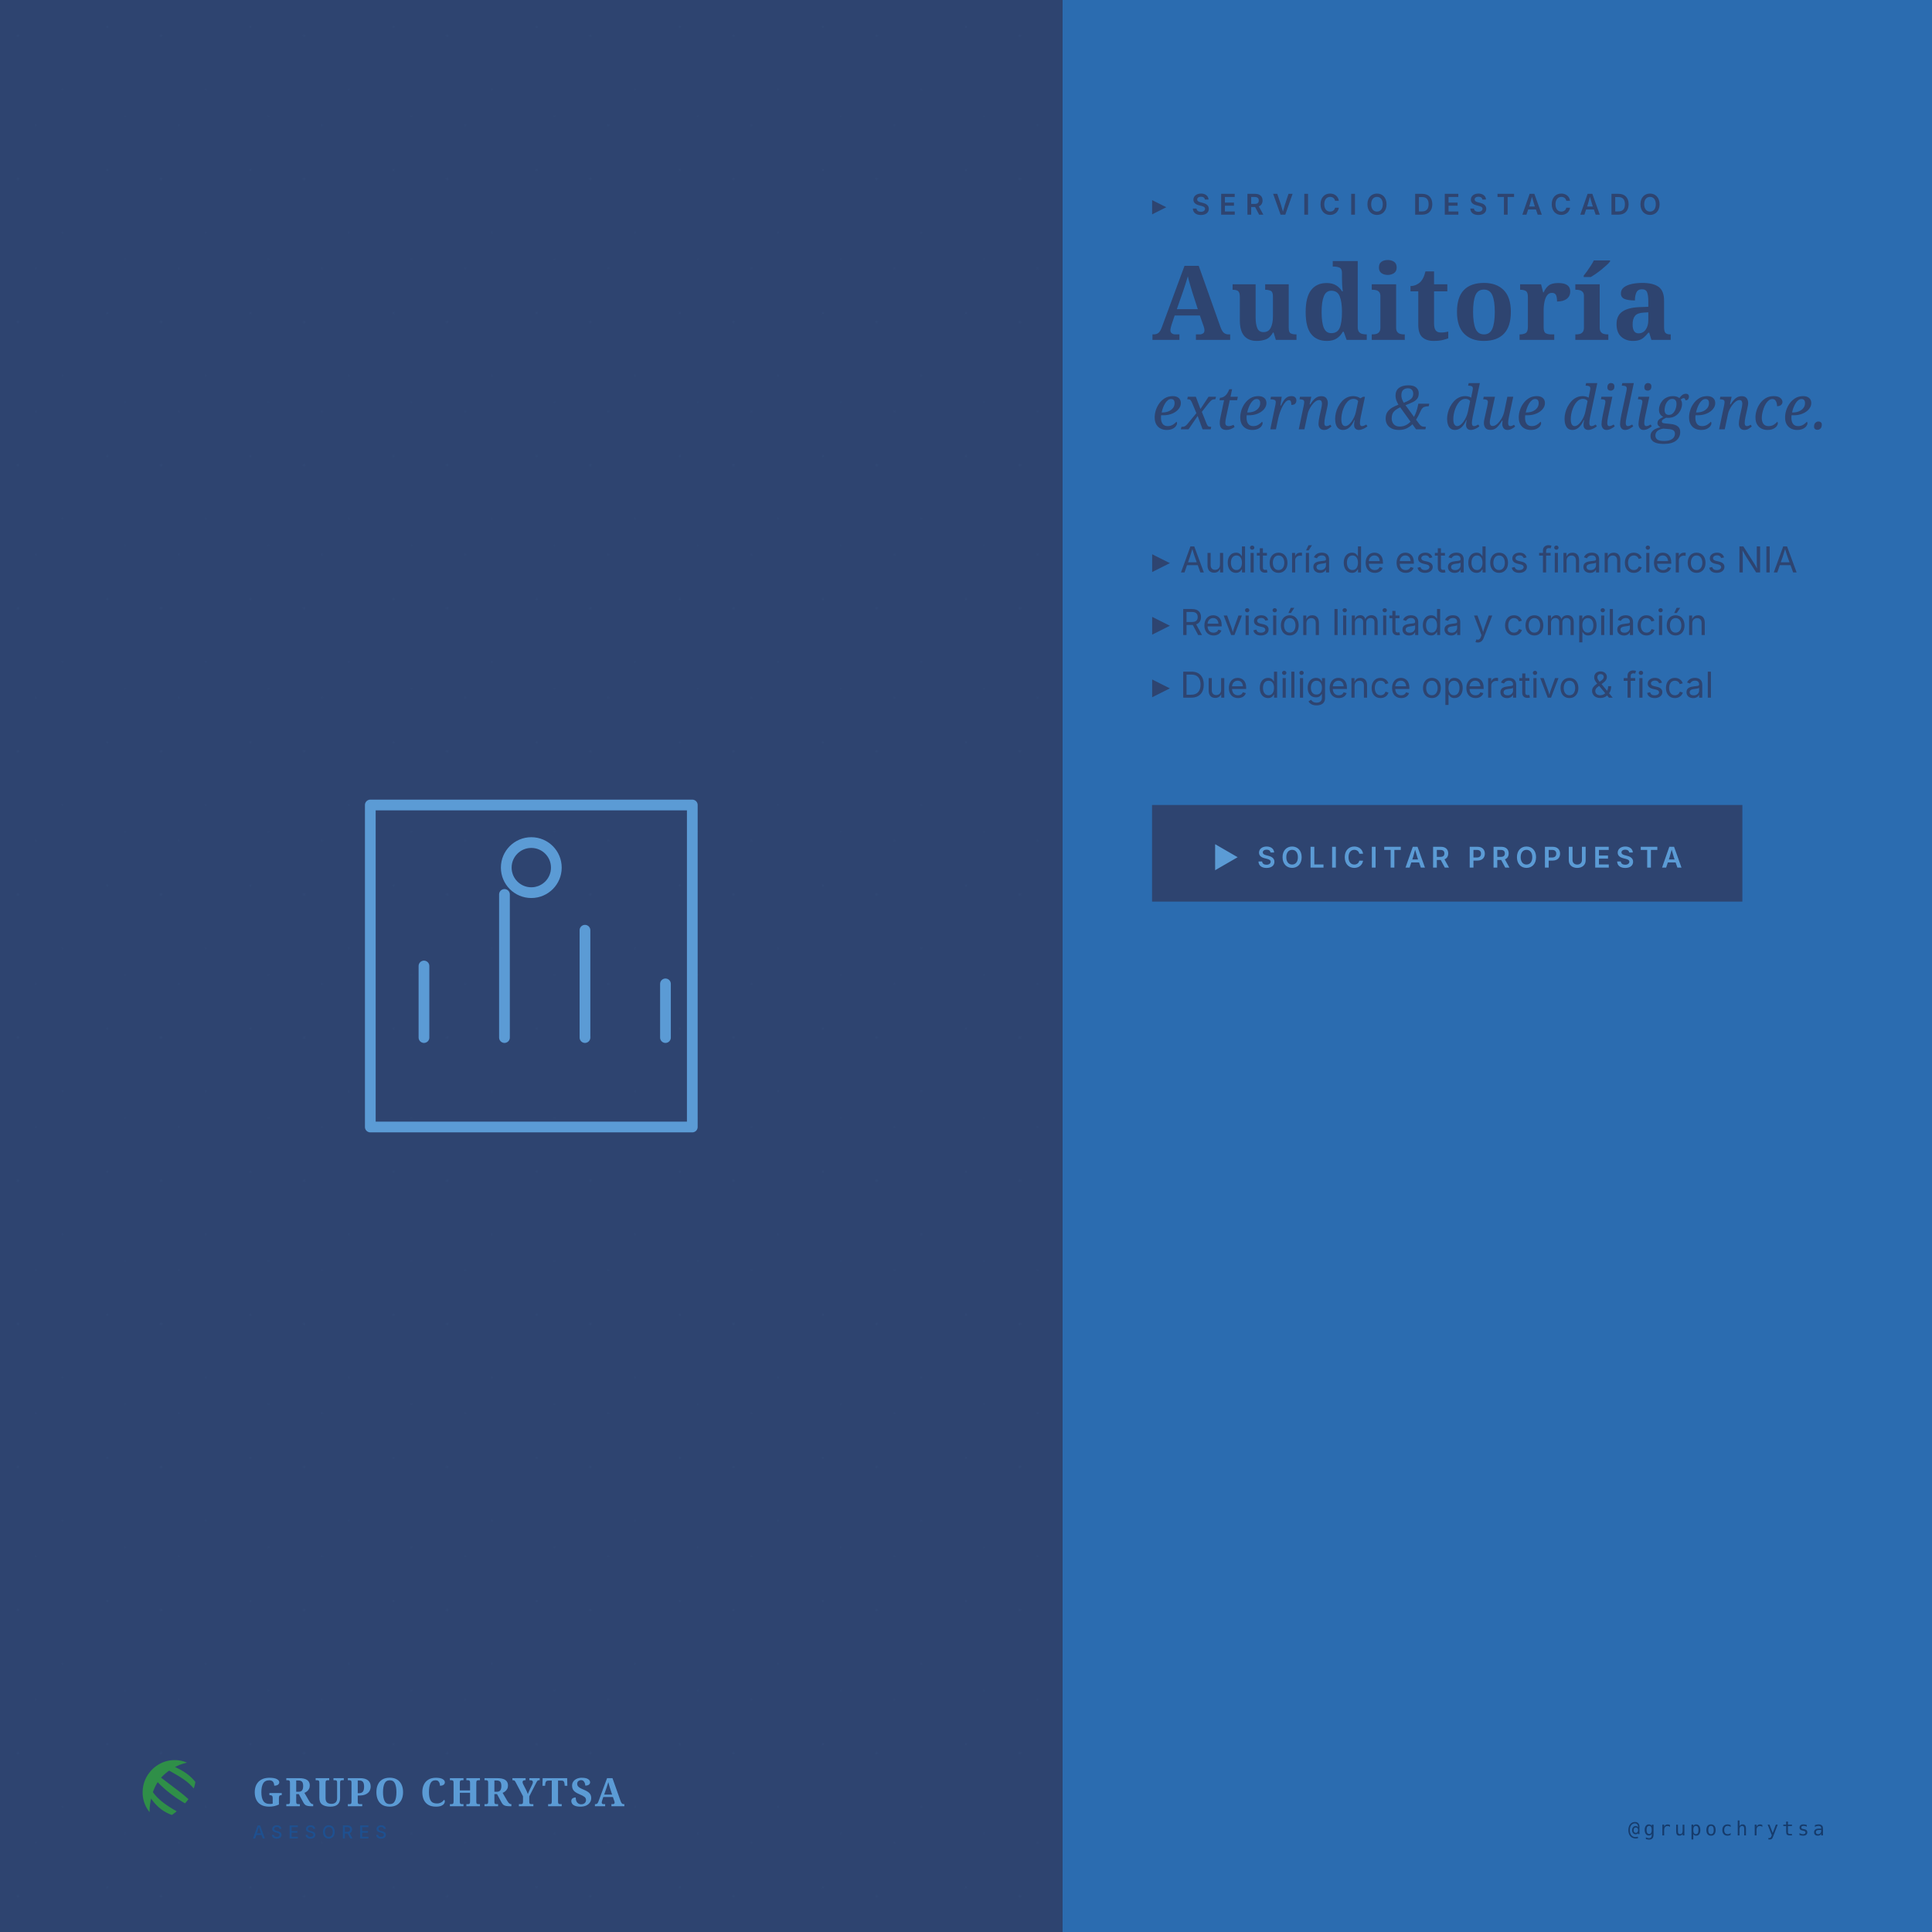
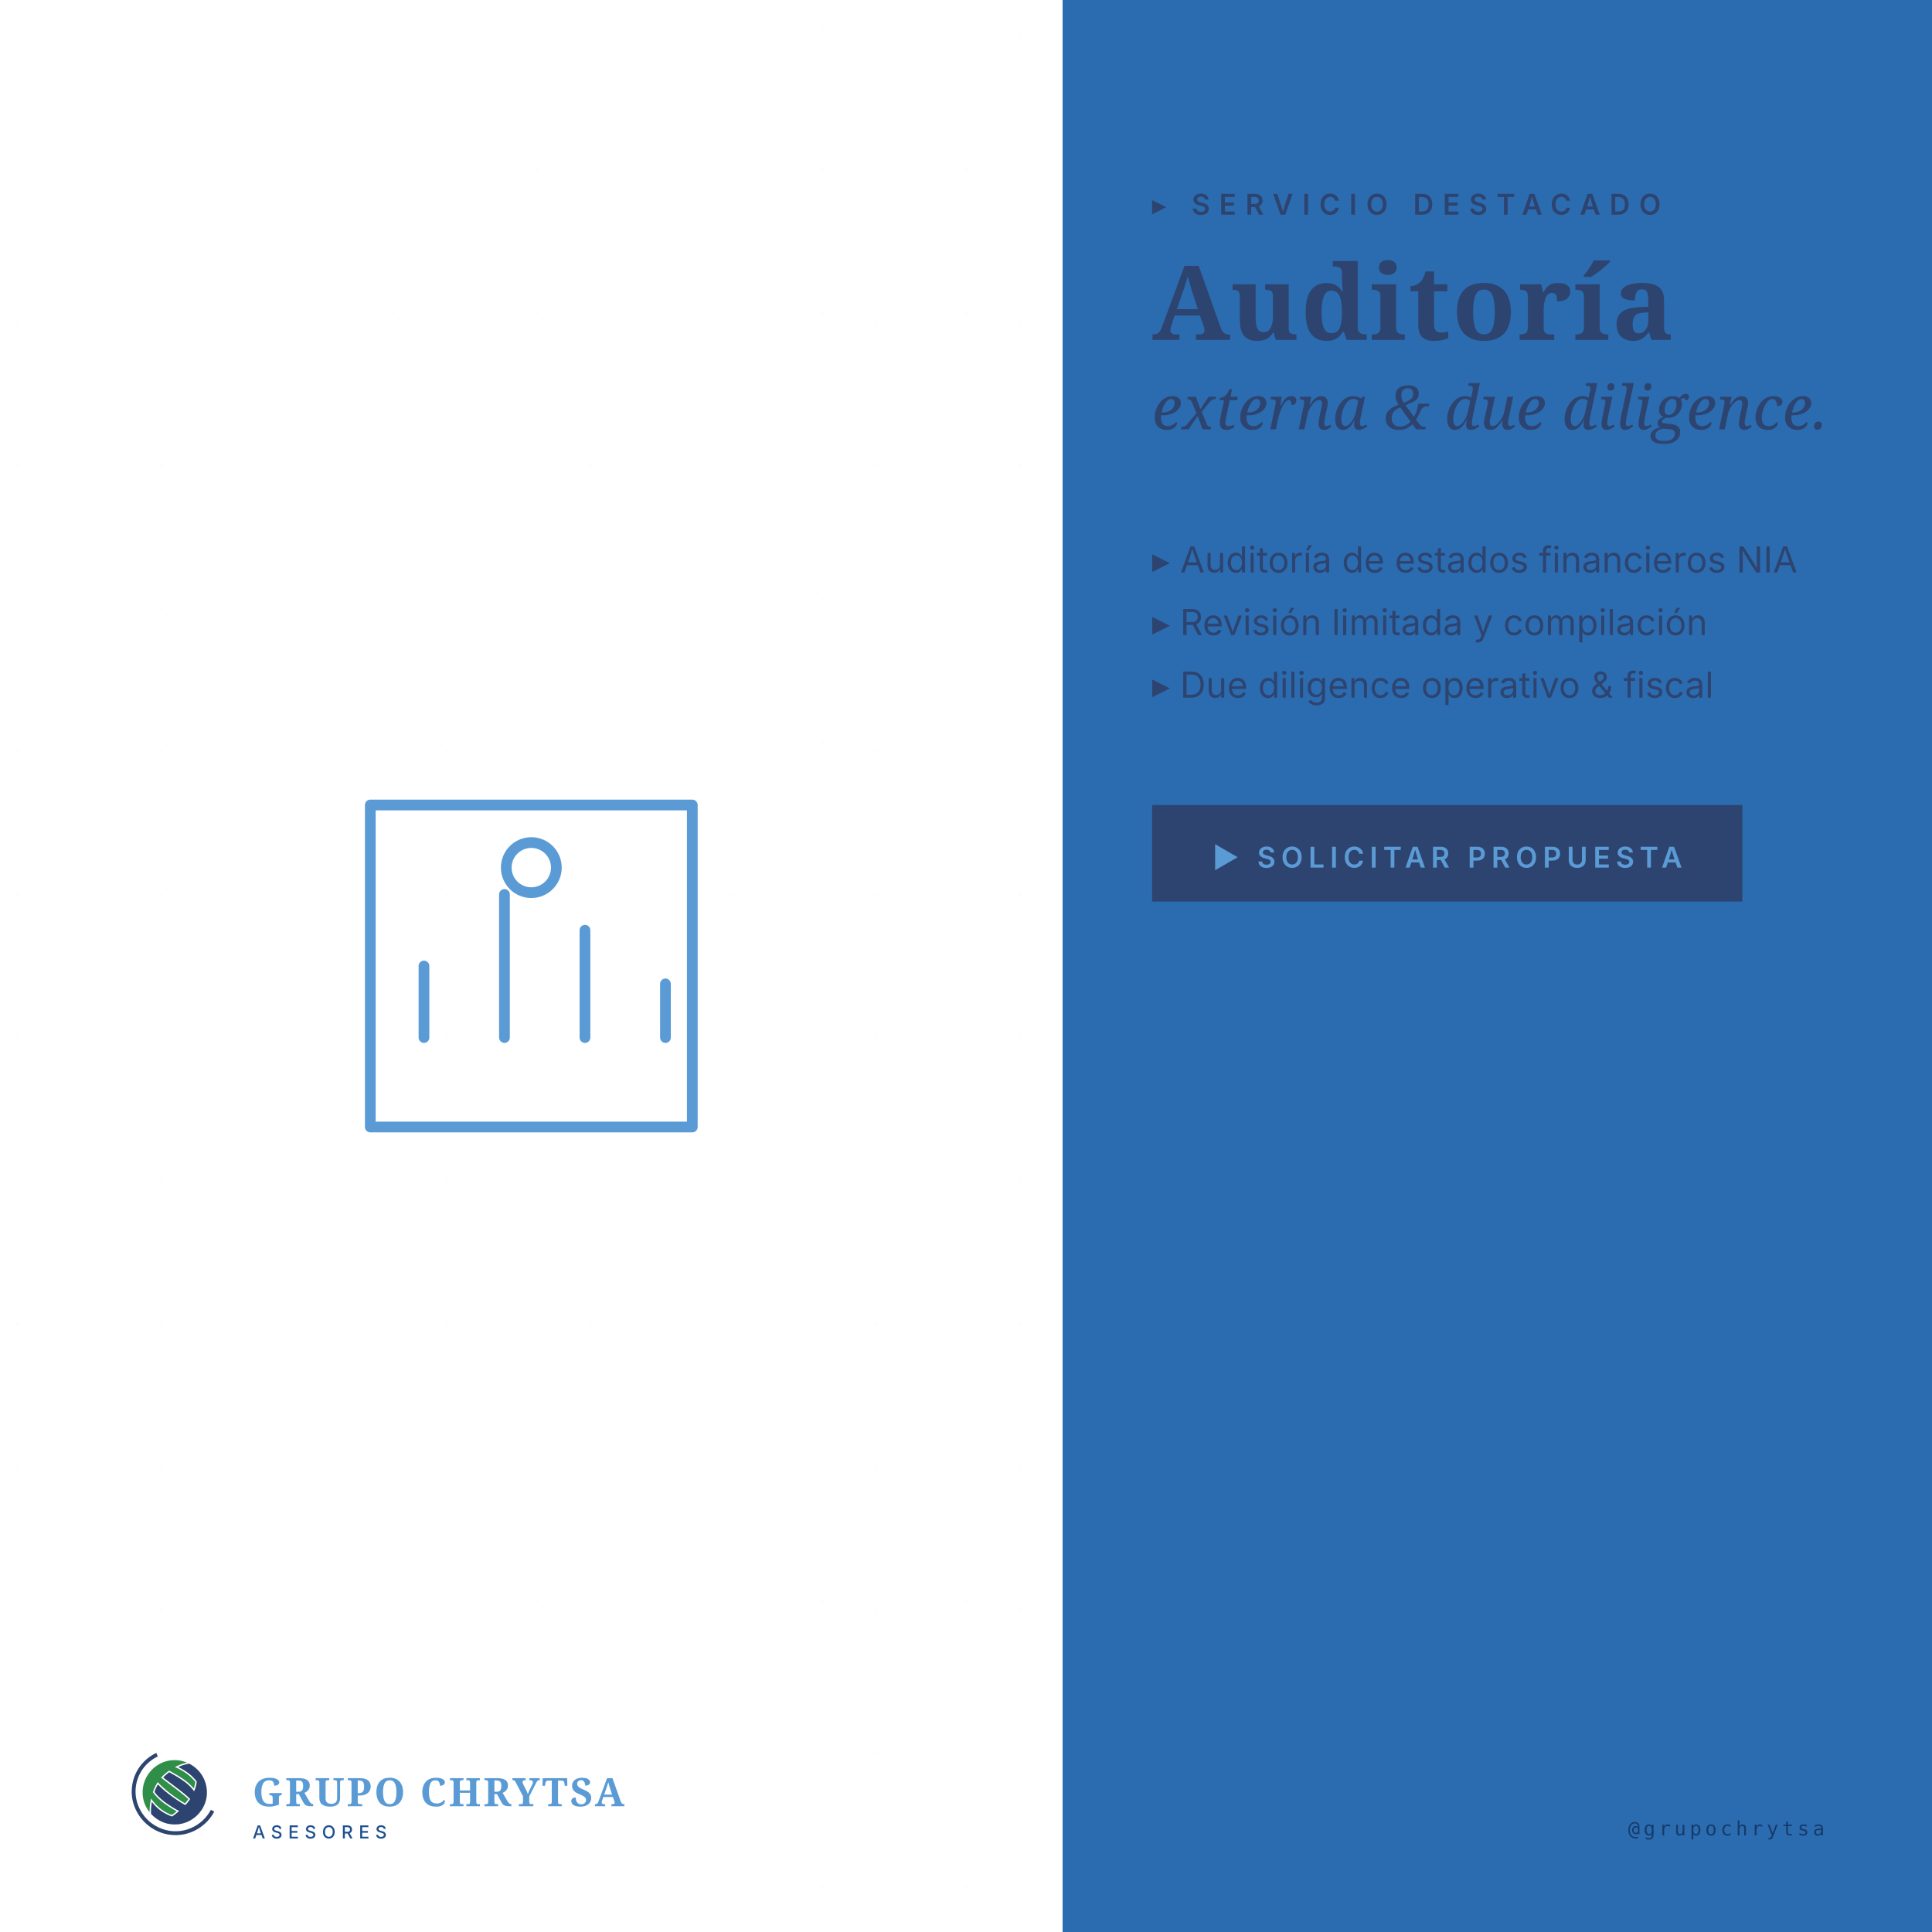
<svg xmlns="http://www.w3.org/2000/svg" viewBox="0 0 1080 1080" width="1080" height="1080" preserveAspectRatio="xMidYMid meet">
  <defs>
    <linearGradient id="g" x1="0" y1="0" x2="1" y2="1">
      <stop offset="0" stop-color="#5B9BD5" />
      <stop offset=".35" stop-color="#2B6CB0" />
      <stop offset=".7" stop-color="#1E5090" />
      <stop offset="1" stop-color="#163B6B" />
    </linearGradient>
    <linearGradient id="g2" x1="0" y1="0" x2="0" y2="1">
      <stop offset="0" stop-color="rgba(212,175,55,.18)" />
      <stop offset="1" stop-color="rgba(212,175,55,0)" />
    </linearGradient>
    <radialGradient id="vignette" cx="0.5" cy="0.4" r="0.8">
      <stop offset="0" stop-color="rgba(212,175,55,0)" />
-       <stop offset="1" stop-color="rgba(0,0,0,.45)" />
+       <stop offset="1" stop-color="rgba(0,0,0,0)" />
    </radialGradient>
    <pattern id="grain" x="0" y="0" width="80" height="80" patternUnits="userSpaceOnUse">
      <circle cx="10" cy="20" r=".7" fill="#5B9BD5" opacity=".06" />
      <circle cx="35" cy="50" r=".5" fill="#5B9BD5" opacity=".05" />
      <circle cx="60" cy="15" r=".6" fill="#5B9BD5" opacity=".06" />
      <circle cx="70" cy="65" r=".4" fill="#5B9BD5" opacity=".04" />
      <circle cx="20" cy="70" r=".5" fill="#5B9BD5" opacity=".05" />
    </pattern>
    <clipPath id="crownClip">
      <circle cx="60" cy="50" r="36" />
    </clipPath>
    <clipPath id="sphereClip">
      <circle cx="50" cy="49" r="38" />
    </clipPath>
    <symbol id="sphere" viewBox="0 0 2376 1760">
      <path d="M0,0 L6,0 L22,8 L49,23 L79,43 L96,55 L109,65 L119,73 L130,82 L144,94 L156,105 L163,112 L171,119 L180,128 L187,136 L201,151 L210,162 L224,179 L237,197 L247,211 L258,228 L270,248 L279,264 L293,291 L305,317 L316,345 L328,381 L337,413 L345,449 L351,486 L355,523 L356,538 L356,598 L354,627 L350,659 L344,693 L336,726 L326,761 L317,787 L306,813 L291,846 L279,869 L263,896 L249,918 L236,936 L224,952 L216,962 L207,973 L198,983 L191,991 L179,1004 L154,1029 L146,1036 L134,1047 L123,1056 L107,1069 L88,1083 L55,1105 L35,1117 L10,1131 L-14,1143 L-47,1157 L-71,1166 L-98,1175 L-136,1185 L-169,1192 L-202,1197 L-231,1200 L-246,1201 L-309,1201 L-346,1198 L-383,1193 L-423,1185 L-464,1174 L-499,1162 L-528,1150 L-552,1139 L-578,1126 L-602,1112 L-622,1100 L-642,1086 L-661,1072 L-677,1059 L-688,1050 L-702,1038 L-719,1022 L-739,1002 L-746,994 L-748,991 L-749,986 L-749,893 L-745,845 L-740,803 L-733,760 L-732,757 L-729,758 L-719,771 L-705,788 L-694,801 L-685,811 L-676,821 L-662,836 L-635,863 L-627,870 L-613,883 L-602,892 L-589,903 L-572,916 L-552,931 L-535,943 L-517,955 L-496,968 L-471,982 L-448,994 L-429,1004 L-403,1016 L-365,1032 L-334,1044 L-330,1042 L-311,1029 L-295,1017 L-277,1004 L-259,990 L-243,977 L-227,964 L-212,951 L-202,942 L-194,935 L-198,932 L-221,920 L-251,904 L-268,894 L-290,882 L-313,868 L-332,856 L-354,842 L-374,829 L-399,813 L-419,799 L-435,788 L-452,776 L-471,762 L-492,746 L-506,735 L-517,726 L-528,717 L-541,706 L-551,697 L-562,688 L-570,680 L-578,673 L-592,659 L-600,652 L-608,644 L-615,636 L-627,624 L-634,616 L-647,601 L-656,590 L-667,576 L-680,558 L-677,548 L-665,517 L-651,485 L-634,449 L-617,417 L-613,411 L-609,413 L-565,457 L-557,464 L-546,475 L-538,482 L-523,496 L-515,503 L-504,513 L-493,522 L-482,532 L-471,541 L-457,553 L-443,564 L-426,578 L-413,588 L-399,599 L-386,609 L-368,623 L-347,639 L-333,649 L-315,662 L-297,675 L-281,686 L-261,700 L-240,714 L-216,730 L-199,741 L-174,757 L-155,769 L-126,786 L-100,801 L-71,818 L-64,812 L-54,801 L-45,790 L-35,779 L-26,768 L-14,753 L1,733 L14,715 L25,699 L19,692 L9,682 L1,675 L-9,665 L-17,658 L-29,647 L-37,640 L-47,631 L-58,622 L-69,612 L-80,603 L-93,592 L-107,581 L-119,571 L-133,560 L-151,546 L-169,532 L-187,518 L-201,507 L-218,494 L-239,478 L-251,469 L-272,453 L-293,437 L-305,428 L-318,418 L-335,405 L-356,389 L-377,373 L-389,364 L-406,351 L-427,335 L-444,322 L-462,308 L-478,296 L-496,282 L-507,273 L-503,267 L-492,256 L-484,249 L-475,240 L-467,233 L-455,222 L-444,213 L-429,200 L-419,192 L-404,180 L-390,170 L-384,172 L-355,188 L-332,201 L-307,215 L-283,229 L-257,244 L-229,261 L-209,273 L-190,285 L-165,301 L-125,328 L-107,341 L-93,351 L-72,367 L-55,380 L-41,392 L-30,401 L-19,411 L-11,418 L1,429 L13,441 L21,448 L33,461 L43,471 L50,479 L63,494 L77,511 L88,525 L102,544 L104,545 L105,540 L117,511 L128,480 L139,443 L146,413 L151,387 L155,359 L154,353 L142,337 L129,321 L121,311 L109,297 L94,281 L58,245 L50,238 L39,228 L31,221 L18,210 L4,199 L-11,187 L-29,174 L-47,161 L-82,138 L-103,125 L-125,112 L-146,100 L-170,87 L-197,73 L-208,67 L-208,64 L-180,52 L-143,38 L-108,26 L-80,18 L-36,7 Z " fill="#2E4470" transform="translate(1612,311)" />
      <path d="M0,0 L65,0 L102,3 L144,9 L172,15 L206,24 L242,36 L267,46 L274,49 L274,51 L245,57 L203,69 L166,81 L131,94 L90,112 L61,125 L42,135 L40,135 L40,137 L49,140 L90,160 L124,177 L146,189 L173,204 L193,216 L213,228 L246,250 L266,264 L285,278 L302,291 L319,305 L334,318 L346,329 L361,343 L399,381 L406,389 L418,403 L428,414 L439,428 L441,431 L440,443 L433,481 L425,513 L411,557 L409,559 L398,547 L389,536 L378,524 L371,516 L330,475 L322,468 L308,455 L297,446 L283,434 L273,426 L255,412 L236,398 L217,384 L194,368 L182,360 L159,345 L137,331 L116,318 L88,301 L66,288 L38,272 L9,255 L-19,239 L-46,224 L-73,209 L-78,208 L-95,220 L-113,234 L-126,244 L-137,253 L-151,265 L-161,274 L-169,281 L-181,292 L-193,303 L-235,345 L-235,347 L-216,361 L-202,372 L-181,388 L-162,402 L-147,414 L-131,426 L-118,436 L-100,450 L-81,464 L-63,478 L-44,492 L-26,506 L-10,518 L3,528 L21,542 L40,556 L53,566 L74,582 L93,596 L111,610 L126,622 L142,634 L155,645 L171,657 L184,668 L198,679 L215,693 L228,704 L239,713 L250,723 L261,732 L274,744 L282,751 L294,762 L303,769 L302,774 L290,791 L280,804 L272,814 L260,828 L252,838 L240,852 L236,853 L212,839 L188,825 L162,809 L143,797 L111,776 L67,747 L49,734 L32,722 L14,709 L0,699 L-19,685 L-36,672 L-52,660 L-66,649 L-81,637 L-95,626 L-111,613 L-121,605 L-134,594 L-147,583 L-161,571 L-172,561 L-183,552 L-190,545 L-198,538 L-205,531 L-213,524 L-229,509 L-246,493 L-282,457 L-289,449 L-297,441 L-302,435 L-306,440 L-318,459 L-331,482 L-346,510 L-363,546 L-380,586 L-395,625 L-397,632 L-386,648 L-376,661 L-367,672 L-358,683 L-346,697 L-339,705 L-328,717 L-319,727 L-291,755 L-283,762 L-267,777 L-257,786 L-247,795 L-236,804 L-226,813 L-212,824 L-196,837 L-177,851 L-157,866 L-141,877 L-124,889 L-85,915 L-67,927 L-48,939 L-24,954 L4,971 L30,986 L57,1001 L72,1009 L70,1013 L56,1025 L42,1036 L27,1048 L9,1061 L-10,1075 L-22,1083 L-32,1080 L-54,1072 L-90,1056 L-123,1040 L-149,1026 L-176,1010 L-195,998 L-214,985 L-232,972 L-250,958 L-261,949 L-274,938 L-288,926 L-301,914 L-342,873 L-349,865 L-360,853 L-367,845 L-378,832 L-389,818 L-400,804 L-411,790 L-422,775 L-433,759 L-435,765 L-444,813 L-451,856 L-457,902 L-460,933 L-462,972 L-463,1026 L-469,1021 L-482,1004 L-495,986 L-507,967 L-516,952 L-526,934 L-540,907 L-551,883 L-565,847 L-576,814 L-585,778 L-592,742 L-597,708 L-600,670 L-600,609 L-598,579 L-594,545 L-587,505 L-579,471 L-568,435 L-555,400 L-543,372 L-529,343 L-517,321 L-501,295 L-493,283 L-482,267 L-470,251 L-459,237 L-448,224 L-439,213 L-431,205 L-424,197 L-396,169 L-388,162 L-378,153 L-367,144 L-350,130 L-331,116 L-301,96 L-276,81 L-258,71 L-241,62 L-205,46 L-180,36 L-146,25 L-112,16 L-78,9 L-46,4 L-16,1 Z " fill="#2F8F48" transform="translate(1298,241)" />
+       <path d="M0,0 L3,2 L10,17 L15,28 L21,46 L27,58 L31,69 L12,79 L-15,93 L-37,106 L-61,121 L-80,134 L-98,147 L-111,157 L-127,170 L-140,181 L-151,190 L-168,206 L-178,215 L-198,235 L-205,243 L-219,258 L-228,269 L-240,283 L-253,300 L-268,320 L-286,347 L-299,368 L-311,389 L-325,415 L-341,448 L-354,479 L-364,506 L-376,542 L-388,587 L-396,625 L-402,665 L-405,691 L-408,739 L-408,791 L-405,835 L-400,875 L-394,909 L-385,948 L-377,978 L-364,1018 L-348,1059 L-333,1092 L-317,1124 L-303,1148 L-286,1177 L-266,1207 L-253,1225 L-237,1246 L-228,1257 L-217,1270 L-205,1284 L-193,1297 L-179,1312 L-165,1326 L-157,1333 L-149,1341 L-141,1348 L-127,1360 L-116,1369 L-102,1380 L-89,1390 L-71,1403 L-47,1419 L-28,1431 L-4,1445 L20,1458 L52,1474 L77,1485 L110,1498 L147,1511 L182,1521 L219,1530 L260,1538 L298,1543 L333,1546 L352,1547 L409,1547 L446,1545 L484,1541 L527,1534 L567,1525 L604,1515 L640,1503 L677,1489 L704,1477 L729,1465 L751,1454 L774,1441 L791,1431 L810,1419 L832,1404 L850,1391 L863,1381 L877,1370 L894,1356 L909,1343 L922,1331 L933,1320 L940,1314 L947,1306 L961,1292 L968,1284 L980,1270 L992,1256 L1003,1242 L1019,1221 L1031,1204 L1047,1180 L1064,1152 L1078,1126 L1079,1124 L1085,1126 L1108,1138 L1144,1156 L1145,1160 L1137,1177 L1124,1200 L1114,1217 L1092,1250 L1080,1267 L1064,1288 L1053,1302 L1042,1315 L1030,1329 L1018,1342 L1006,1355 L976,1385 L968,1392 L954,1405 L943,1414 L933,1423 L923,1431 L909,1442 L888,1458 L869,1471 L853,1482 L831,1496 L816,1505 L795,1517 L763,1534 L736,1547 L703,1561 L675,1572 L639,1584 L606,1594 L566,1604 L530,1611 L488,1617 L449,1621 L417,1623 L348,1623 L303,1620 L259,1615 L218,1608 L181,1600 L150,1592 L111,1580 L85,1571 L51,1557 L21,1544 L-14,1527 L-43,1511 L-71,1494 L-92,1481 L-104,1473 L-122,1460 L-139,1447 L-152,1437 L-168,1424 L-179,1415 L-189,1406 L-197,1399 L-209,1388 L-222,1376 L-246,1352 L-253,1344 L-266,1330 L-275,1319 L-284,1309 L-295,1295 L-308,1279 L-321,1261 L-335,1241 L-348,1221 L-361,1200 L-374,1178 L-388,1152 L-405,1118 L-418,1088 L-432,1053 L-443,1022 L-455,983 L-463,951 L-471,913 L-478,868 L-482,826 L-484,792 L-484,741 L-482,704 L-478,662 L-471,615 L-463,575 L-453,536 L-439,491 L-428,460 L-412,422 L-398,392 L-386,368 L-373,345 L-360,323 L-346,301 L-333,282 L-320,264 L-304,243 L-291,227 L-280,214 L-271,204 L-264,196 L-252,183 L-241,172 L-240,170 L-238,170 L-236,166 L-228,159 L-214,145 L-206,138 L-195,128 L-184,119 L-170,107 L-153,94 L-136,81 L-116,67 L-101,57 L-79,43 L-57,30 L-28,14 Z " fill="#2E4470" transform="translate(966,99)" />
    </symbol>
    <symbol id="crown" viewBox="0 0 2376 1760">
      <path d="M0,0 L6,0 L22,8 L49,23 L79,43 L96,55 L109,65 L119,73 L130,82 L144,94 L156,105 L163,112 L171,119 L180,128 L187,136 L201,151 L210,162 L224,179 L237,197 L247,211 L258,228 L270,248 L279,264 L293,291 L305,317 L316,345 L328,381 L337,413 L345,449 L351,486 L355,523 L356,538 L356,598 L354,627 L350,659 L344,693 L336,726 L326,761 L317,787 L306,813 L291,846 L279,869 L263,896 L249,918 L236,936 L224,952 L216,962 L207,973 L198,983 L191,991 L179,1004 L154,1029 L146,1036 L134,1047 L123,1056 L107,1069 L88,1083 L55,1105 L35,1117 L10,1131 L-14,1143 L-47,1157 L-71,1166 L-98,1175 L-136,1185 L-169,1192 L-202,1197 L-231,1200 L-246,1201 L-309,1201 L-346,1198 L-383,1193 L-423,1185 L-464,1174 L-499,1162 L-528,1150 L-552,1139 L-578,1126 L-602,1112 L-622,1100 L-642,1086 L-661,1072 L-677,1059 L-688,1050 L-702,1038 L-719,1022 L-739,1002 L-746,994 L-748,991 L-749,986 L-749,893 L-745,845 L-740,803 L-733,760 L-732,757 L-729,758 L-719,771 L-705,788 L-694,801 L-685,811 L-676,821 L-662,836 L-635,863 L-627,870 L-613,883 L-602,892 L-589,903 L-572,916 L-552,931 L-535,943 L-517,955 L-496,968 L-471,982 L-448,994 L-429,1004 L-403,1016 L-365,1032 L-334,1044 L-330,1042 L-311,1029 L-295,1017 L-277,1004 L-259,990 L-243,977 L-227,964 L-212,951 L-202,942 L-194,935 L-198,932 L-221,920 L-251,904 L-268,894 L-290,882 L-313,868 L-332,856 L-354,842 L-374,829 L-399,813 L-419,799 L-435,788 L-452,776 L-471,762 L-492,746 L-506,735 L-517,726 L-528,717 L-541,706 L-551,697 L-562,688 L-570,680 L-578,673 L-592,659 L-600,652 L-608,644 L-615,636 L-627,624 L-634,616 L-647,601 L-656,590 L-667,576 L-680,558 L-677,548 L-665,517 L-651,485 L-634,449 L-617,417 L-613,411 L-609,413 L-565,457 L-557,464 L-546,475 L-538,482 L-523,496 L-515,503 L-504,513 L-493,522 L-482,532 L-471,541 L-457,553 L-443,564 L-426,578 L-413,588 L-399,599 L-386,609 L-368,623 L-347,639 L-333,649 L-315,662 L-297,675 L-281,686 L-261,700 L-240,714 L-216,730 L-199,741 L-174,757 L-155,769 L-126,786 L-100,801 L-71,818 L-64,812 L-54,801 L-45,790 L-35,779 L-26,768 L-14,753 L1,733 L14,715 L25,699 L19,692 L9,682 L1,675 L-9,665 L-17,658 L-29,647 L-37,640 L-47,631 L-58,622 L-69,612 L-80,603 L-93,592 L-107,581 L-119,571 L-133,560 L-151,546 L-169,532 L-187,518 L-201,507 L-218,494 L-239,478 L-251,469 L-272,453 L-293,437 L-305,428 L-318,418 L-335,405 L-356,389 L-377,373 L-389,364 L-406,351 L-427,335 L-444,322 L-462,308 L-478,296 L-496,282 L-507,273 L-503,267 L-492,256 L-484,249 L-475,240 L-467,233 L-455,222 L-444,213 L-429,200 L-419,192 L-404,180 L-390,170 L-384,172 L-355,188 L-332,201 L-307,215 L-283,229 L-257,244 L-229,261 L-209,273 L-190,285 L-165,301 L-125,328 L-107,341 L-93,351 L-72,367 L-55,380 L-41,392 L-30,401 L-19,411 L-11,418 L1,429 L13,441 L21,448 L33,461 L43,471 L50,479 L63,494 L77,511 L88,525 L102,544 L104,545 L105,540 L117,511 L128,480 L139,443 L146,413 L151,387 L155,359 L154,353 L142,337 L129,321 L121,311 L109,297 L94,281 L58,245 L50,238 L39,228 L31,221 L18,210 L4,199 L-11,187 L-29,174 L-47,161 L-82,138 L-103,125 L-125,112 L-146,100 L-170,87 L-197,73 L-208,67 L-208,64 L-180,52 L-143,38 L-108,26 L-80,18 L-36,7 Z " fill="#2E4470" transform="translate(1612,311)" />
      <path d="M0,0 L65,0 L102,3 L144,9 L172,15 L206,24 L242,36 L267,46 L274,49 L274,51 L245,57 L203,69 L166,81 L131,94 L90,112 L61,125 L42,135 L40,135 L40,137 L49,140 L90,160 L124,177 L146,189 L173,204 L193,216 L213,228 L246,250 L266,264 L285,278 L302,291 L319,305 L334,318 L346,329 L361,343 L399,381 L406,389 L418,403 L428,414 L439,428 L441,431 L440,443 L433,481 L425,513 L411,557 L409,559 L398,547 L389,536 L378,524 L371,516 L330,475 L322,468 L308,455 L297,446 L283,434 L273,426 L255,412 L236,398 L217,384 L194,368 L182,360 L159,345 L137,331 L116,318 L88,301 L66,288 L38,272 L9,255 L-19,239 L-46,224 L-73,209 L-78,208 L-95,220 L-113,234 L-126,244 L-137,253 L-151,265 L-161,274 L-169,281 L-181,292 L-193,303 L-235,345 L-235,347 L-216,361 L-202,372 L-181,388 L-162,402 L-147,414 L-131,426 L-118,436 L-100,450 L-81,464 L-63,478 L-44,492 L-26,506 L-10,518 L3,528 L21,542 L40,556 L53,566 L74,582 L93,596 L111,610 L126,622 L142,634 L155,645 L171,657 L184,668 L198,679 L215,693 L228,704 L239,713 L250,723 L261,732 L274,744 L282,751 L294,762 L303,769 L302,774 L290,791 L280,804 L272,814 L260,828 L252,838 L240,852 L236,853 L212,839 L188,825 L162,809 L143,797 L111,776 L67,747 L49,734 L32,722 L14,709 L0,699 L-19,685 L-36,672 L-52,660 L-66,649 L-81,637 L-95,626 L-111,613 L-121,605 L-134,594 L-147,583 L-161,571 L-172,561 L-183,552 L-190,545 L-198,538 L-205,531 L-213,524 L-229,509 L-246,493 L-282,457 L-289,449 L-297,441 L-302,435 L-306,440 L-318,459 L-331,482 L-346,510 L-363,546 L-380,586 L-395,625 L-397,632 L-386,648 L-376,661 L-367,672 L-358,683 L-346,697 L-339,705 L-328,717 L-319,727 L-291,755 L-283,762 L-267,777 L-257,786 L-247,795 L-236,804 L-226,813 L-212,824 L-196,837 L-177,851 L-157,866 L-141,877 L-124,889 L-85,915 L-67,927 L-48,939 L-24,954 L4,971 L30,986 L57,1001 L72,1009 L70,1013 L56,1025 L42,1036 L27,1048 L9,1061 L-10,1075 L-22,1083 L-32,1080 L-54,1072 L-90,1056 L-123,1040 L-149,1026 L-176,1010 L-195,998 L-214,985 L-232,972 L-250,958 L-261,949 L-274,938 L-288,926 L-301,914 L-342,873 L-349,865 L-360,853 L-367,845 L-378,832 L-389,818 L-400,804 L-411,790 L-422,775 L-433,759 L-435,765 L-444,813 L-451,856 L-457,902 L-460,933 L-462,972 L-463,1026 L-469,1021 L-482,1004 L-495,986 L-507,967 L-516,952 L-526,934 L-540,907 L-551,883 L-565,847 L-576,814 L-585,778 L-592,742 L-597,708 L-600,670 L-600,609 L-598,579 L-594,545 L-587,505 L-579,471 L-568,435 L-555,400 L-543,372 L-529,343 L-517,321 L-501,295 L-493,283 L-482,267 L-470,251 L-459,237 L-448,224 L-439,213 L-431,205 L-424,197 L-396,169 L-388,162 L-378,153 L-367,144 L-350,130 L-331,116 L-301,96 L-276,81 L-258,71 L-241,62 L-205,46 L-180,36 L-146,25 L-112,16 L-78,9 L-46,4 L-16,1 Z " fill="#2F8F48" transform="translate(1298,241)" />
+       <path d="M0,0 L3,2 L10,17 L15,28 L21,46 L27,58 L31,69 L12,79 L-15,93 L-37,106 L-61,121 L-80,134 L-98,147 L-111,157 L-127,170 L-140,181 L-151,190 L-168,206 L-178,215 L-198,235 L-205,243 L-219,258 L-228,269 L-240,283 L-253,300 L-268,320 L-286,347 L-299,368 L-311,389 L-325,415 L-341,448 L-354,479 L-364,506 L-376,542 L-388,587 L-396,625 L-402,665 L-405,691 L-408,739 L-408,791 L-405,835 L-400,875 L-394,909 L-385,948 L-377,978 L-364,1018 L-348,1059 L-333,1092 L-317,1124 L-303,1148 L-286,1177 L-266,1207 L-253,1225 L-237,1246 L-228,1257 L-217,1270 L-205,1284 L-193,1297 L-179,1312 L-165,1326 L-157,1333 L-149,1341 L-141,1348 L-127,1360 L-116,1369 L-102,1380 L-89,1390 L-71,1403 L-47,1419 L-28,1431 L-4,1445 L20,1458 L52,1474 L77,1485 L110,1498 L147,1511 L182,1521 L219,1530 L260,1538 L298,1543 L333,1546 L352,1547 L409,1547 L446,1545 L484,1541 L527,1534 L567,1525 L604,1515 L640,1503 L677,1489 L704,1477 L729,1465 L751,1454 L774,1441 L791,1431 L810,1419 L832,1404 L850,1391 L863,1381 L877,1370 L894,1356 L909,1343 L922,1331 L933,1320 L940,1314 L947,1306 L961,1292 L968,1284 L980,1270 L992,1256 L1003,1242 L1019,1221 L1031,1204 L1047,1180 L1064,1152 L1078,1126 L1079,1124 L1085,1126 L1108,1138 L1144,1156 L1145,1160 L1137,1177 L1124,1200 L1114,1217 L1092,1250 L1080,1267 L1064,1288 L1053,1302 L1042,1315 L1030,1329 L1018,1342 L1006,1355 L976,1385 L968,1392 L954,1405 L943,1414 L933,1423 L923,1431 L909,1442 L888,1458 L869,1471 L853,1482 L831,1496 L816,1505 L795,1517 L763,1534 L736,1547 L703,1561 L675,1572 L639,1584 L606,1594 L566,1604 L530,1611 L488,1617 L449,1621 L417,1623 L348,1623 L303,1620 L259,1615 L218,1608 L181,1600 L150,1592 L111,1580 L85,1571 L51,1557 L21,1544 L-14,1527 L-43,1511 L-71,1494 L-92,1481 L-104,1473 L-122,1460 L-139,1447 L-152,1437 L-168,1424 L-179,1415 L-189,1406 L-197,1399 L-209,1388 L-222,1376 L-246,1352 L-253,1344 L-266,1330 L-275,1319 L-284,1309 L-295,1295 L-308,1279 L-321,1261 L-335,1241 L-348,1221 L-361,1200 L-374,1178 L-388,1152 L-405,1118 L-418,1088 L-432,1053 L-443,1022 L-455,983 L-463,951 L-471,913 L-478,868 L-482,826 L-484,792 L-484,741 L-482,704 L-478,662 L-471,615 L-463,575 L-453,536 L-439,491 L-428,460 L-412,422 L-398,392 L-386,368 L-373,345 L-360,323 L-346,301 L-333,282 L-320,264 L-304,243 L-291,227 L-280,214 L-271,204 L-264,196 L-252,183 L-241,172 L-240,170 L-238,170 L-236,166 L-228,159 L-214,145 L-206,138 L-195,128 L-184,119 L-170,107 L-153,94 L-136,81 L-116,67 L-101,57 L-79,43 L-57,30 L-28,14 Z " fill="#2E4470" transform="translate(966,99)" />
    </symbol>
  </defs>
-   <rect id="bg" width="1080" height="1080" fill="#2E4470" />
+   <rect id="bg" width="1080" height="1080" fill="#FFFFFF" />
  <rect width="1080" height="1080" fill="url(#grain)" opacity=".5" />
  <rect x="594" y="0" width="486" height="1080" fill="#2B6CB0" />
  <g id="icon" transform="translate(207,450)">
    <g fill="none" stroke="#5B9BD5" stroke-width="6" stroke-linecap="round" stroke-linejoin="round">
      <rect x="0" y="0" width="180" height="180" />
      <path d="M 30 130 L 30 90 M 75 130 L 75 50 M 120 130 L 120 70 M 165 130 L 165 100" />
      <circle cx="90" cy="35" r="14" />
    </g>
  </g>
  <g id="content" transform="translate(644,120)">
    <text font-family="Inter,Arial,sans-serif" font-weight="600" font-size="16" fill="#2E4470" letter-spacing="5">▸ SERVICIO DESTACADO</text>
    <text y="70" font-family="Cinzel,Georgia,serif" font-weight="600" font-size="58" fill="#2E4470" letter-spacing="1">Auditoría</text>
    <text y="120" font-family="Cinzel,Georgia,serif" font-weight="500" font-style="italic" font-size="34" fill="#2E4470">externa &amp; due diligence.</text>
    <g font-family="Inter,Arial,sans-serif" font-weight="400" font-size="20" fill="#2E4470">
      <text y="200">▸ Auditoría de estados financieros NIA</text>
      <text y="235">▸ Revisión limitada y compilación</text>
      <text y="270">▸ Due diligence operativo &amp; fiscal</text>
    </g>
    <g transform="translate(0,330)">
      <rect width="330" height="54" fill="#2E4470" />
      <text x="165" y="35" text-anchor="middle" font-family="Inter,Arial,sans-serif" font-weight="600" font-size="16" fill="#5B9BD5" letter-spacing="3">▶ SOLICITAR PROPUESTA</text>
    </g>
  </g>
  <g id="logo">
    <use href="#crown" x="60" y="974" width="67.2" height="56" />
    <text x="141.2" y="1009.7" font-family="Cinzel,Georgia,serif" font-weight="600" font-size="22" fill="#5B9BD5" letter-spacing="1.32">GRUPO CHRYTSA</text>
    <text x="141.2" y="1027.7" font-family="Inter,Arial,sans-serif" font-weight="500" font-size="10" fill="#1E5090" letter-spacing="3.2">ASESORES</text>
    <text x="1020" y="1026" text-anchor="end" font-family="JetBrains Mono,monospace" font-size="11" fill="#163B6B" letter-spacing="1.98">@grupochrytsa</text>
  </g>
</svg>
